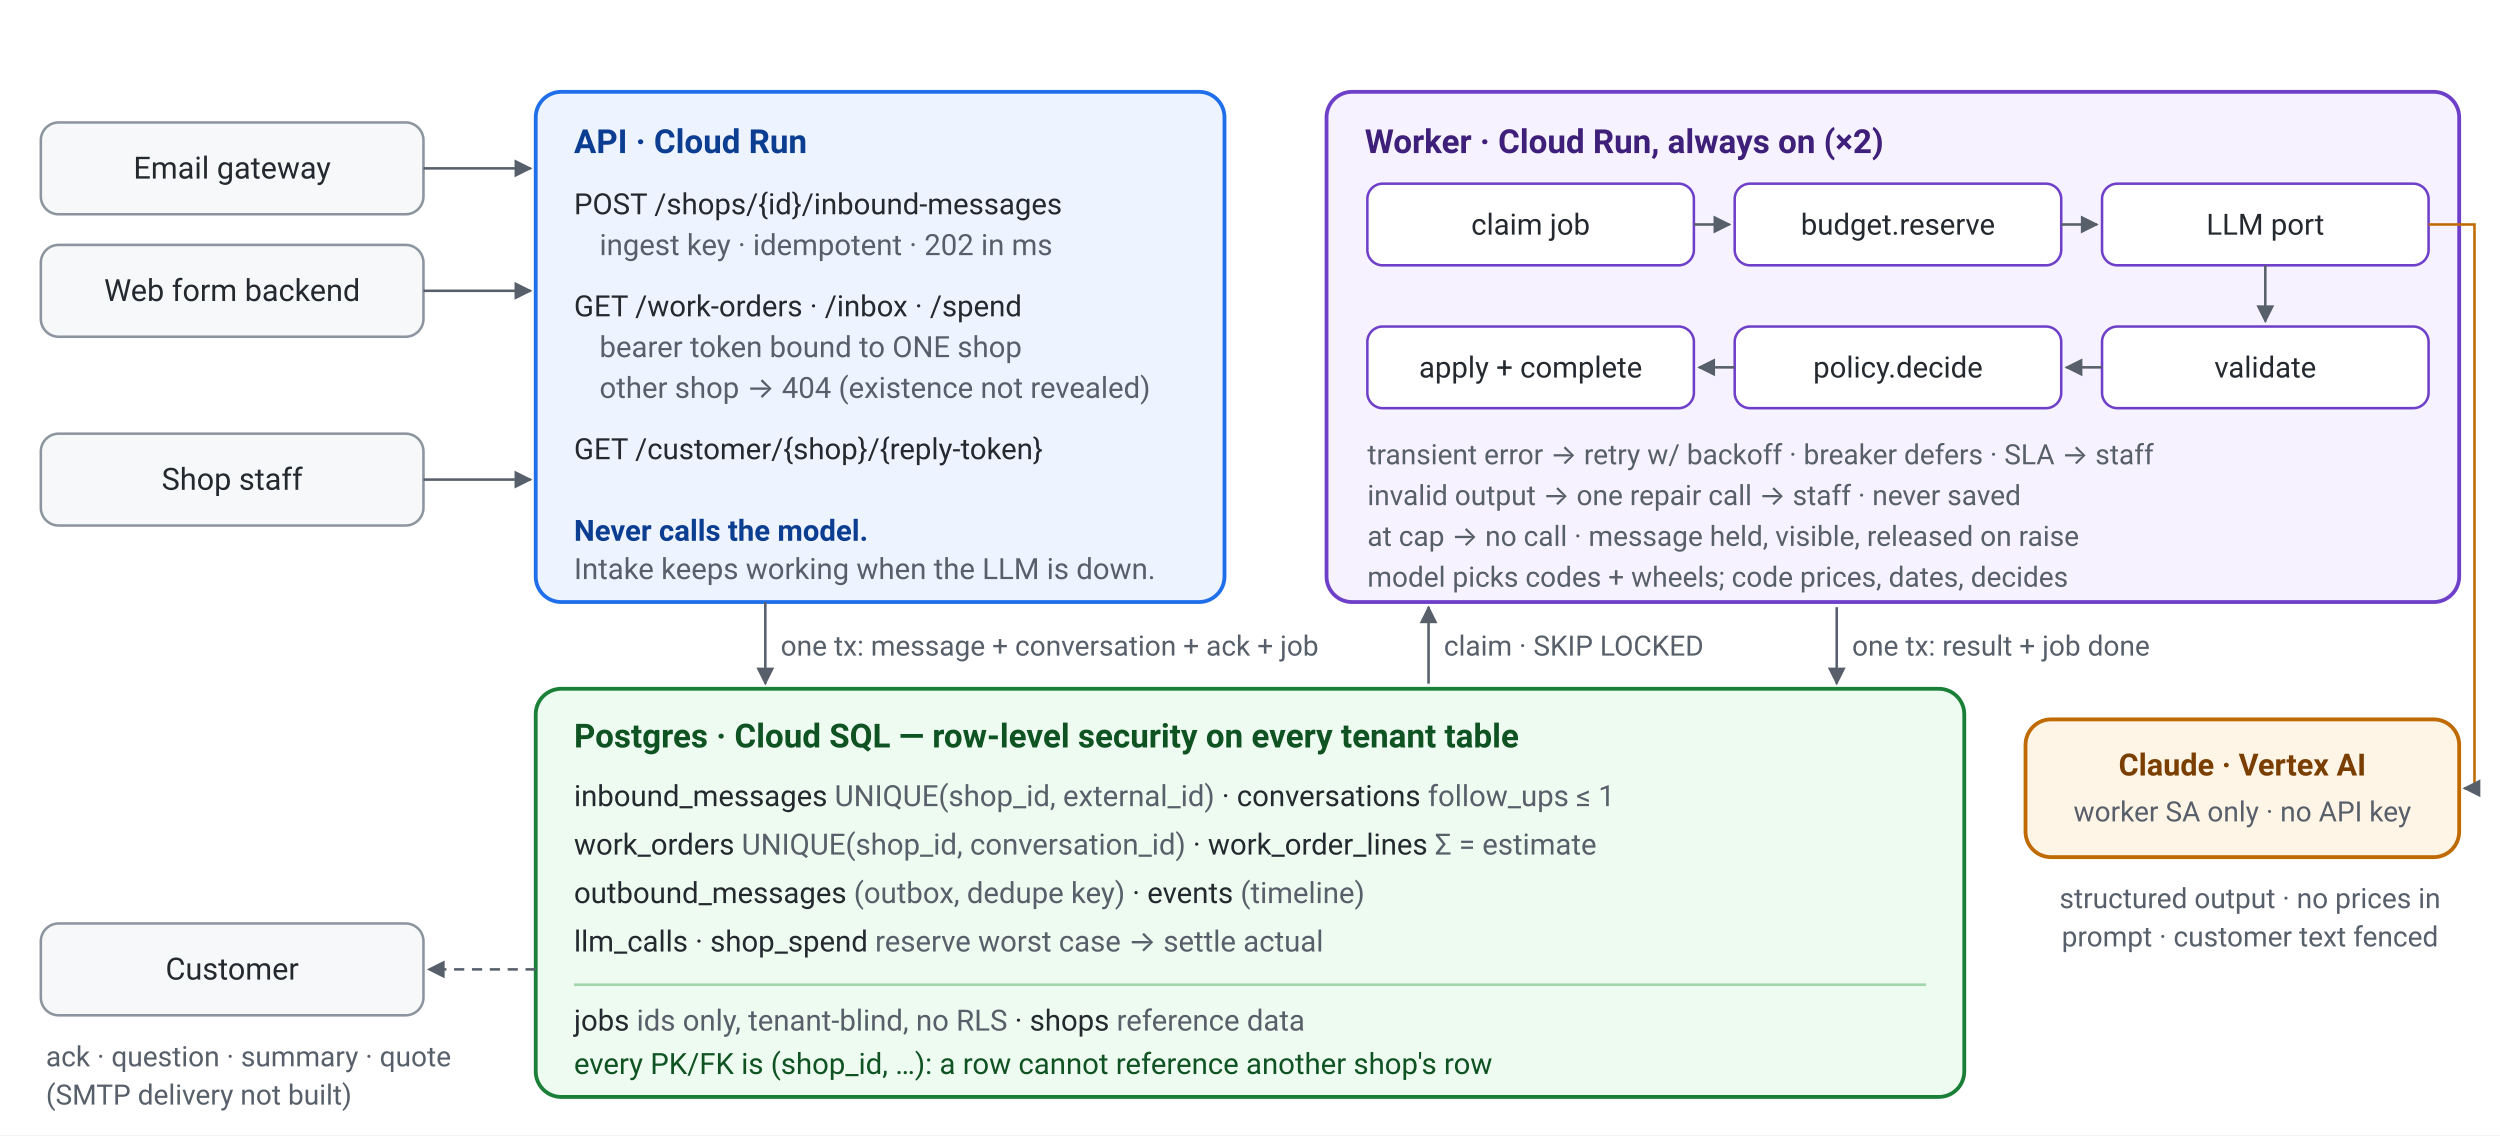
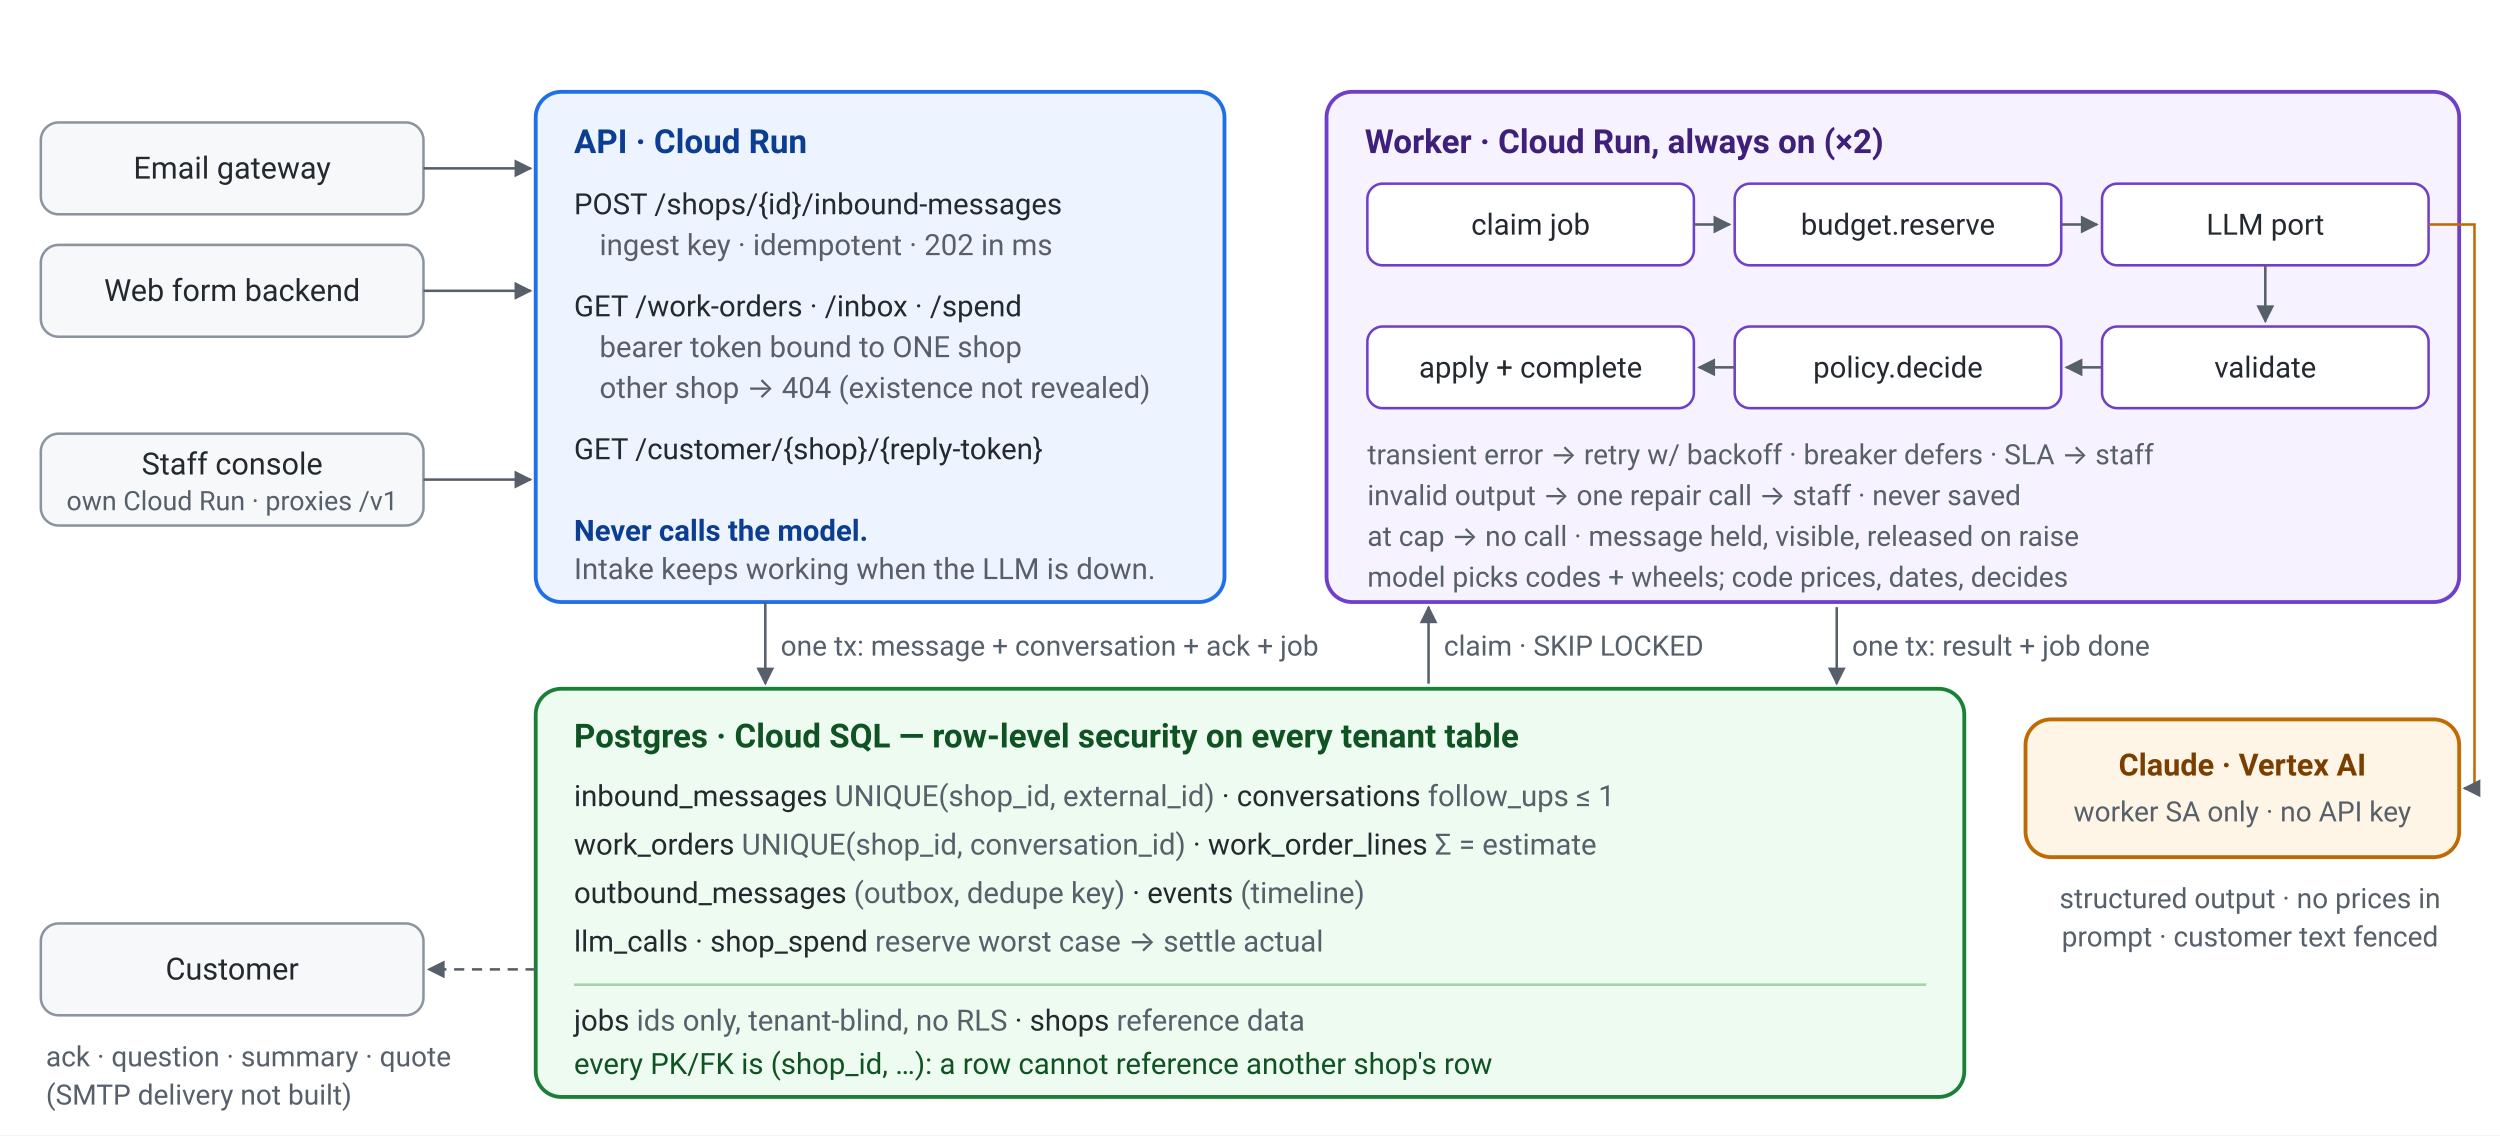
<svg xmlns="http://www.w3.org/2000/svg" viewBox="0 0 980 445" font-family="system-ui, -apple-system, 'Segoe UI', Roboto, sans-serif" font-size="12">
  <defs>
    <marker id="a" viewBox="0 0 10 10" refX="9" refY="5" markerWidth="7" markerHeight="7" orient="auto-start-reverse">
      <path d="M0,0 L10,5 L0,10 z" fill="#57606a" />
    </marker>
  </defs>
  <rect width="980" height="445" fill="#ffffff" />
  <g fill="#f6f8fa" stroke="#8c959f">
    <rect x="16" y="48" width="150" height="36" rx="7" />
    <rect x="16" y="96" width="150" height="36" rx="7" />
    <rect x="16" y="170" width="150" height="36" rx="7" />
    <rect x="16" y="362" width="150" height="36" rx="7" />
  </g>
  <g fill="#24292f" text-anchor="middle">
    <text x="91" y="70">Email gateway</text>
    <text x="91" y="118">Web form backend</text>
-     <text x="91" y="192">Shop staff</text>
+     <text x="91" y="186">Staff console</text>
+     <text x="91" y="200" font-size="10.5" fill="#57606a">own Cloud Run · proxies /v1</text>
    <text x="91" y="384">Customer</text>
  </g>
  <rect x="210" y="36" width="270" height="200" rx="10" fill="#eef4ff" stroke="#1f6feb" stroke-width="1.5" />
  <text x="225" y="60" font-weight="700" font-size="13" fill="#0b3d91">API · Cloud Run</text>
  <g fill="#24292f" font-size="11.5">
    <text x="225" y="84">POST /shops/{id}/inbound-messages</text>
    <text x="235" y="100" fill="#57606a">ingest key · idempotent · 202 in ms</text>
    <text x="225" y="124">GET /work-orders · /inbox · /spend</text>
    <text x="235" y="140" fill="#57606a">bearer token bound to ONE shop</text>
    <text x="235" y="156" fill="#57606a">other shop → 404 (existence not revealed)</text>
    <text x="225" y="180">GET /customer/{shop}/{reply-token}</text>
    <text x="225" y="212" font-weight="600" fill="#0b3d91">Never calls the model.</text>
    <text x="225" y="227" fill="#57606a">Intake keeps working when the LLM is down.</text>
  </g>
  <rect x="520" y="36" width="444" height="200" rx="10" fill="#f6f2ff" stroke="#6e40c9" stroke-width="1.5" />
  <text x="535" y="60" font-weight="700" font-size="13" fill="#3e1f79">Worker · Cloud Run, always on (×2)</text>
  <g fill="#ffffff" stroke="#6e40c9">
    <rect x="536" y="72" width="128" height="32" rx="6" />
    <rect x="680" y="72" width="128" height="32" rx="6" />
    <rect x="824" y="72" width="128" height="32" rx="6" />
    <rect x="824" y="128" width="128" height="32" rx="6" />
    <rect x="680" y="128" width="128" height="32" rx="6" />
    <rect x="536" y="128" width="128" height="32" rx="6" />
  </g>
  <g fill="#24292f" text-anchor="middle" font-size="11.5">
    <text x="600" y="92">claim job</text>
    <text x="744" y="92">budget.reserve</text>
    <text x="888" y="92">LLM port</text>
    <text x="888" y="148">validate</text>
    <text x="744" y="148">policy.decide</text>
    <text x="600" y="148">apply + complete</text>
  </g>
  <g stroke="#57606a" fill="none" marker-end="url(#a)">
    <path d="M664,88 H678" />
    <path d="M808,88 H822" />
    <path d="M888,104 V126" />
    <path d="M824,144 H810" />
    <path d="M680,144 H666" />
  </g>
  <g fill="#57606a" font-size="11">
    <text x="536" y="182">transient error → retry w/ backoff · breaker defers · SLA → staff</text>
    <text x="536" y="198">invalid output → one repair call → staff · never saved</text>
    <text x="536" y="214">at cap → no call · message held, visible, released on raise</text>
    <text x="536" y="230">model picks codes + wheels; code prices, dates, decides</text>
  </g>
  <rect x="794" y="282" width="170" height="54" rx="10" fill="#fff5e6" stroke="#bf6a02" stroke-width="1.5" />
  <text x="879" y="304" text-anchor="middle" font-weight="700" fill="#7a3e00">Claude · Vertex AI</text>
  <text x="879" y="322" text-anchor="middle" font-size="11" fill="#57606a">worker SA only · no API key</text>
  <path d="M952,88 H970 V309 H966" stroke="#bf6a02" fill="none" marker-end="url(#a)" />
  <text x="882" y="356" text-anchor="middle" font-size="11" fill="#57606a">structured output · no prices in</text>
  <text x="882" y="371" text-anchor="middle" font-size="11" fill="#57606a">prompt · customer text fenced</text>
  <rect x="210" y="270" width="560" height="160" rx="10" fill="#eefbf0" stroke="#1a7f37" stroke-width="1.5" />
  <text x="225" y="293" font-weight="700" font-size="13" fill="#0f5323">Postgres · Cloud SQL — row-level security on every tenant table</text>
  <g fill="#24292f" font-size="11.5">
    <text x="225" y="316">inbound_messages <tspan fill="#57606a">UNIQUE(shop_id, external_id)</tspan> · conversations <tspan fill="#57606a">follow_ups ≤ 1</tspan>
    </text>
    <text x="225" y="335">work_orders <tspan fill="#57606a">UNIQUE(shop_id, conversation_id)</tspan> · work_order_lines <tspan fill="#57606a">Σ = estimate</tspan>
    </text>
    <text x="225" y="354">outbound_messages <tspan fill="#57606a">(outbox, dedupe key)</tspan> · events <tspan fill="#57606a">(timeline)</tspan>
    </text>
    <text x="225" y="373">llm_calls · shop_spend <tspan fill="#57606a">reserve worst case → settle actual</tspan>
    </text>
  </g>
  <line x1="225" y1="386" x2="755" y2="386" stroke="#9fd5a9" />
  <g font-size="11.5">
    <text x="225" y="404" fill="#24292f">jobs <tspan fill="#57606a">ids only, tenant-blind, no RLS</tspan> · shops <tspan fill="#57606a">reference data</tspan>
    </text>
    <text x="225" y="421" fill="#0f5323">every PK/FK is (shop_id, …): a row cannot reference another shop's row</text>
  </g>
  <g stroke="#57606a" fill="none" marker-end="url(#a)">
    <path d="M166,66 H208" />
    <path d="M166,114 H208" />
    <path d="M166,188 H208" />
  </g>
  <g stroke="#57606a" fill="none" marker-end="url(#a)">
    <path d="M300,236 V268" />
    <path d="M560,268 V238" />
    <path d="M720,238 V268" />
  </g>
  <g fill="#57606a" font-size="11">
    <text x="306" y="257">one tx: message + conversation + ack + job</text>
    <text x="566" y="257">claim · SKIP LOCKED</text>
    <text x="726" y="257">one tx: result + job done</text>
  </g>
  <path d="M210,380 H168" stroke="#57606a" stroke-dasharray="4 3" fill="none" marker-end="url(#a)" />
  <text x="18" y="418" font-size="11" fill="#57606a">ack · question · summary · quote</text>
  <text x="18" y="433" font-size="11" fill="#57606a">(SMTP delivery not built)</text>
</svg>
